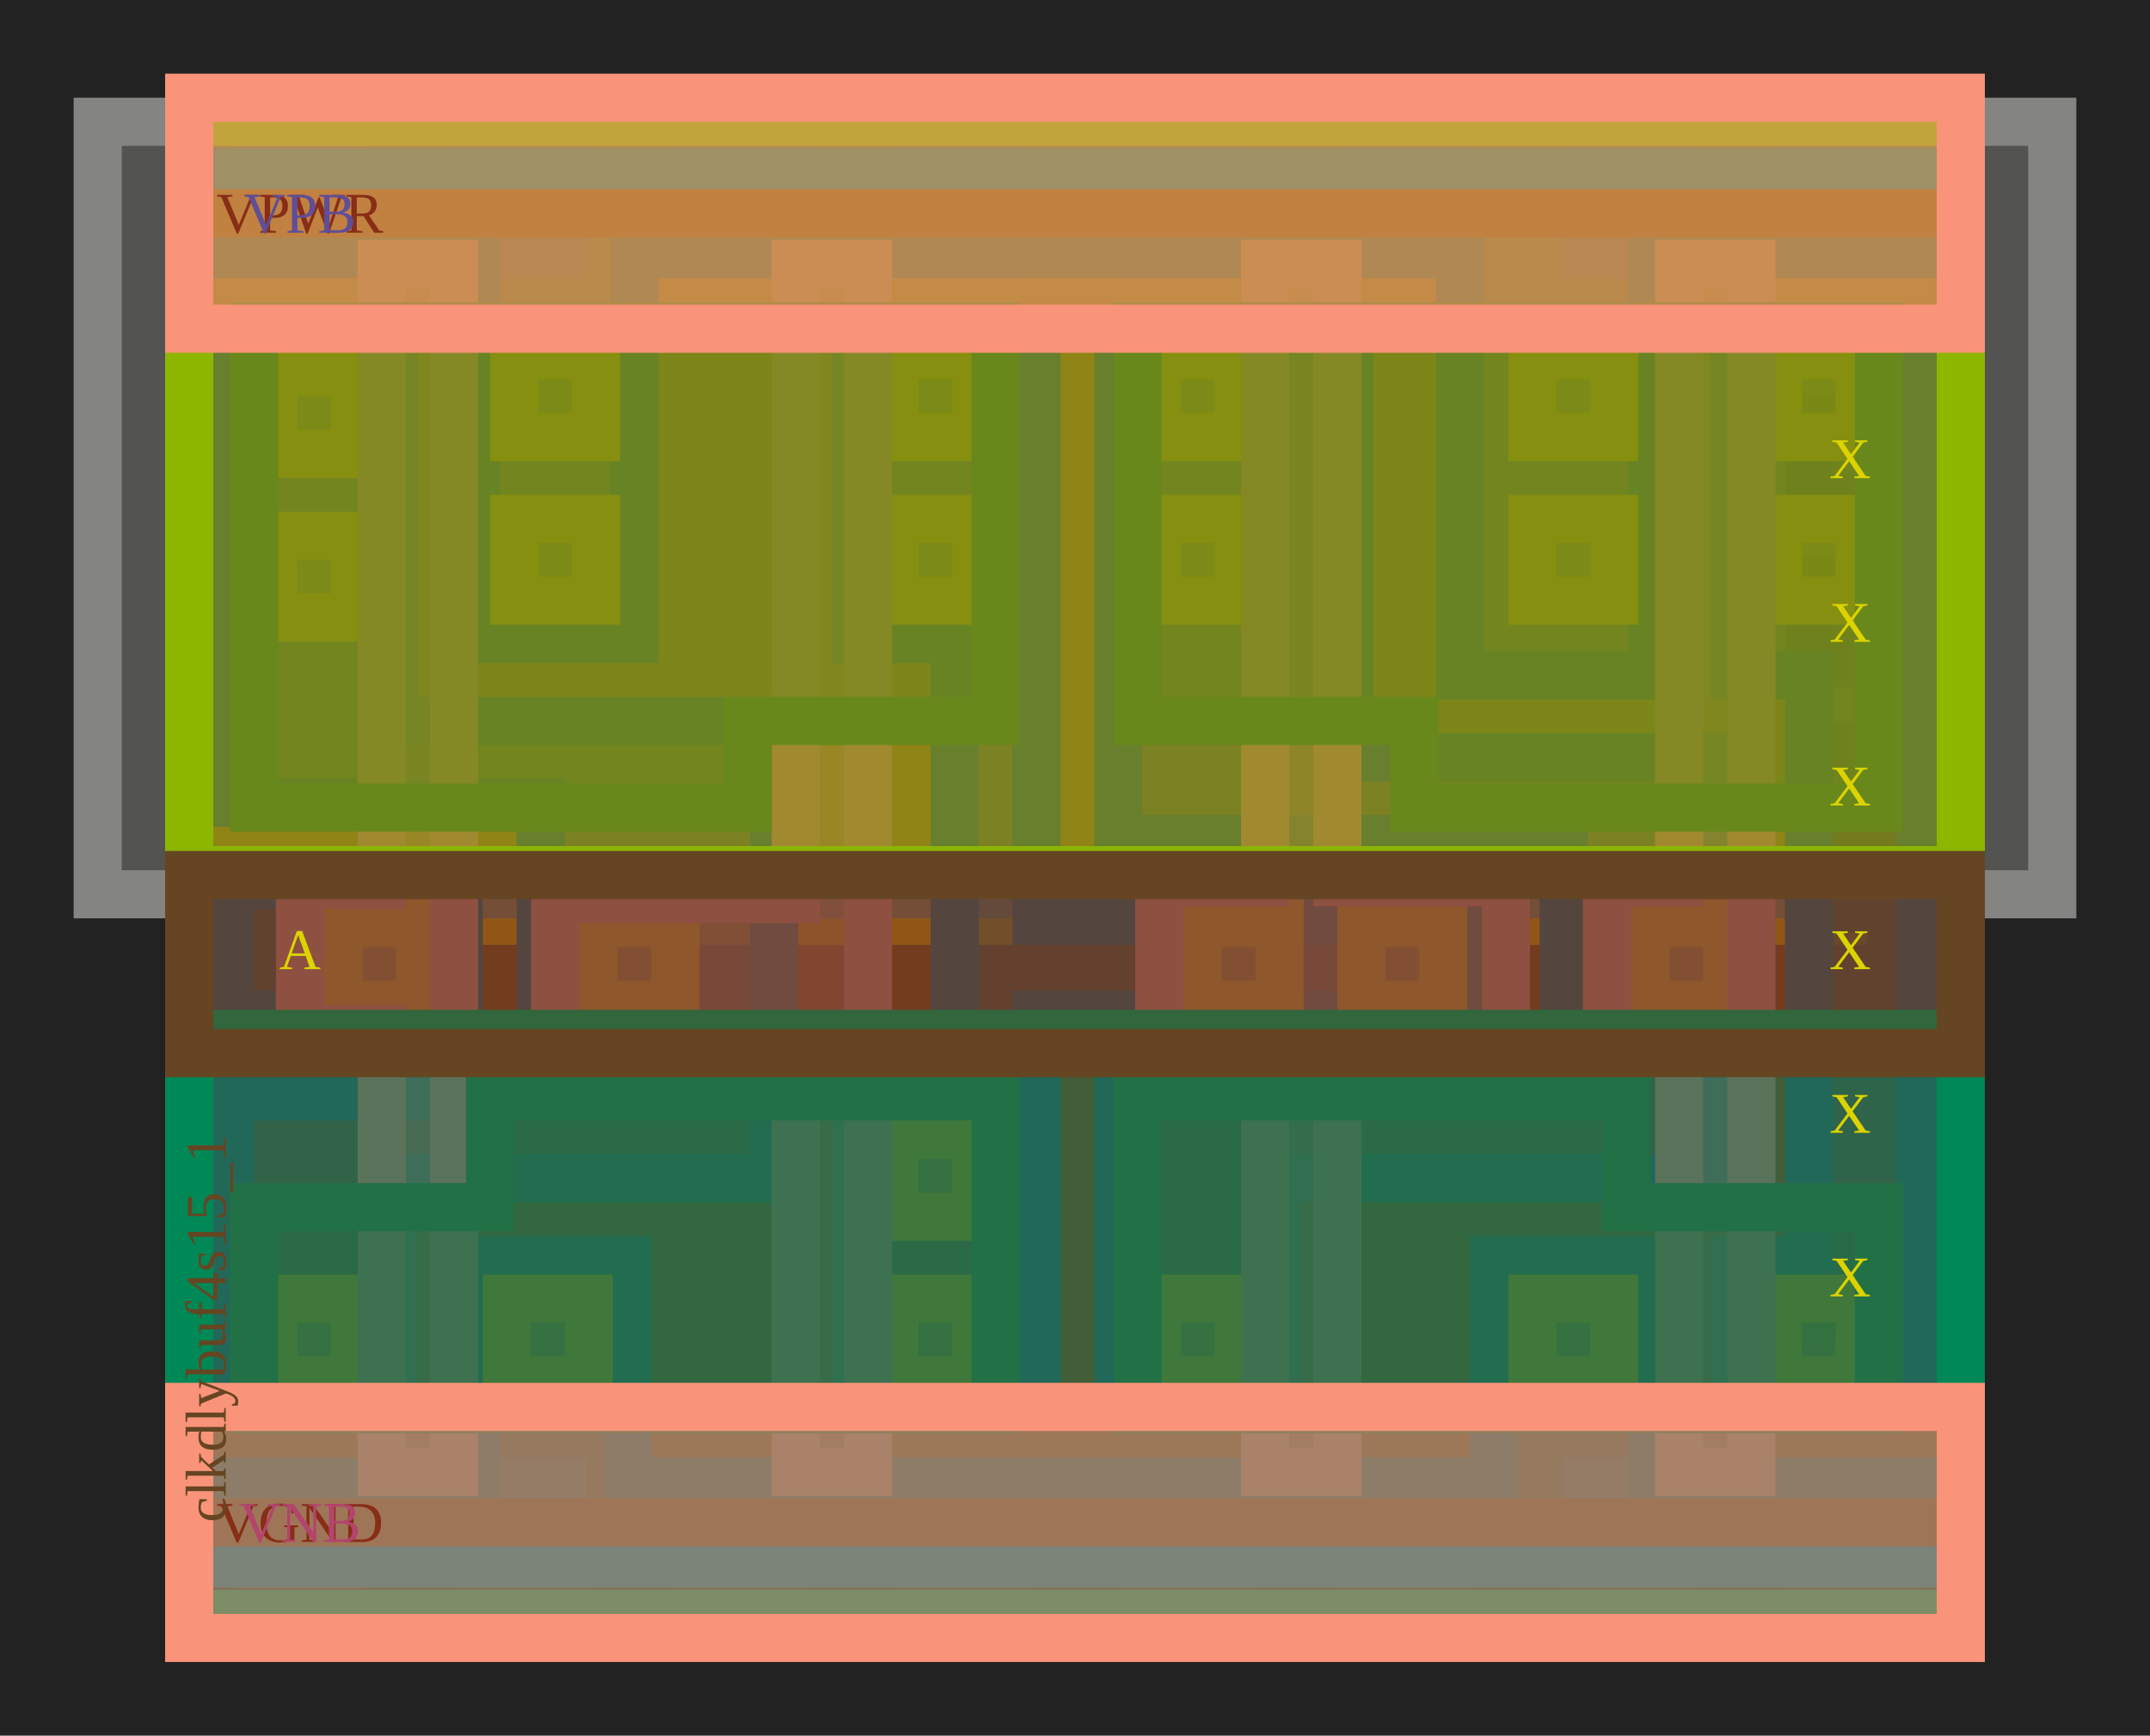
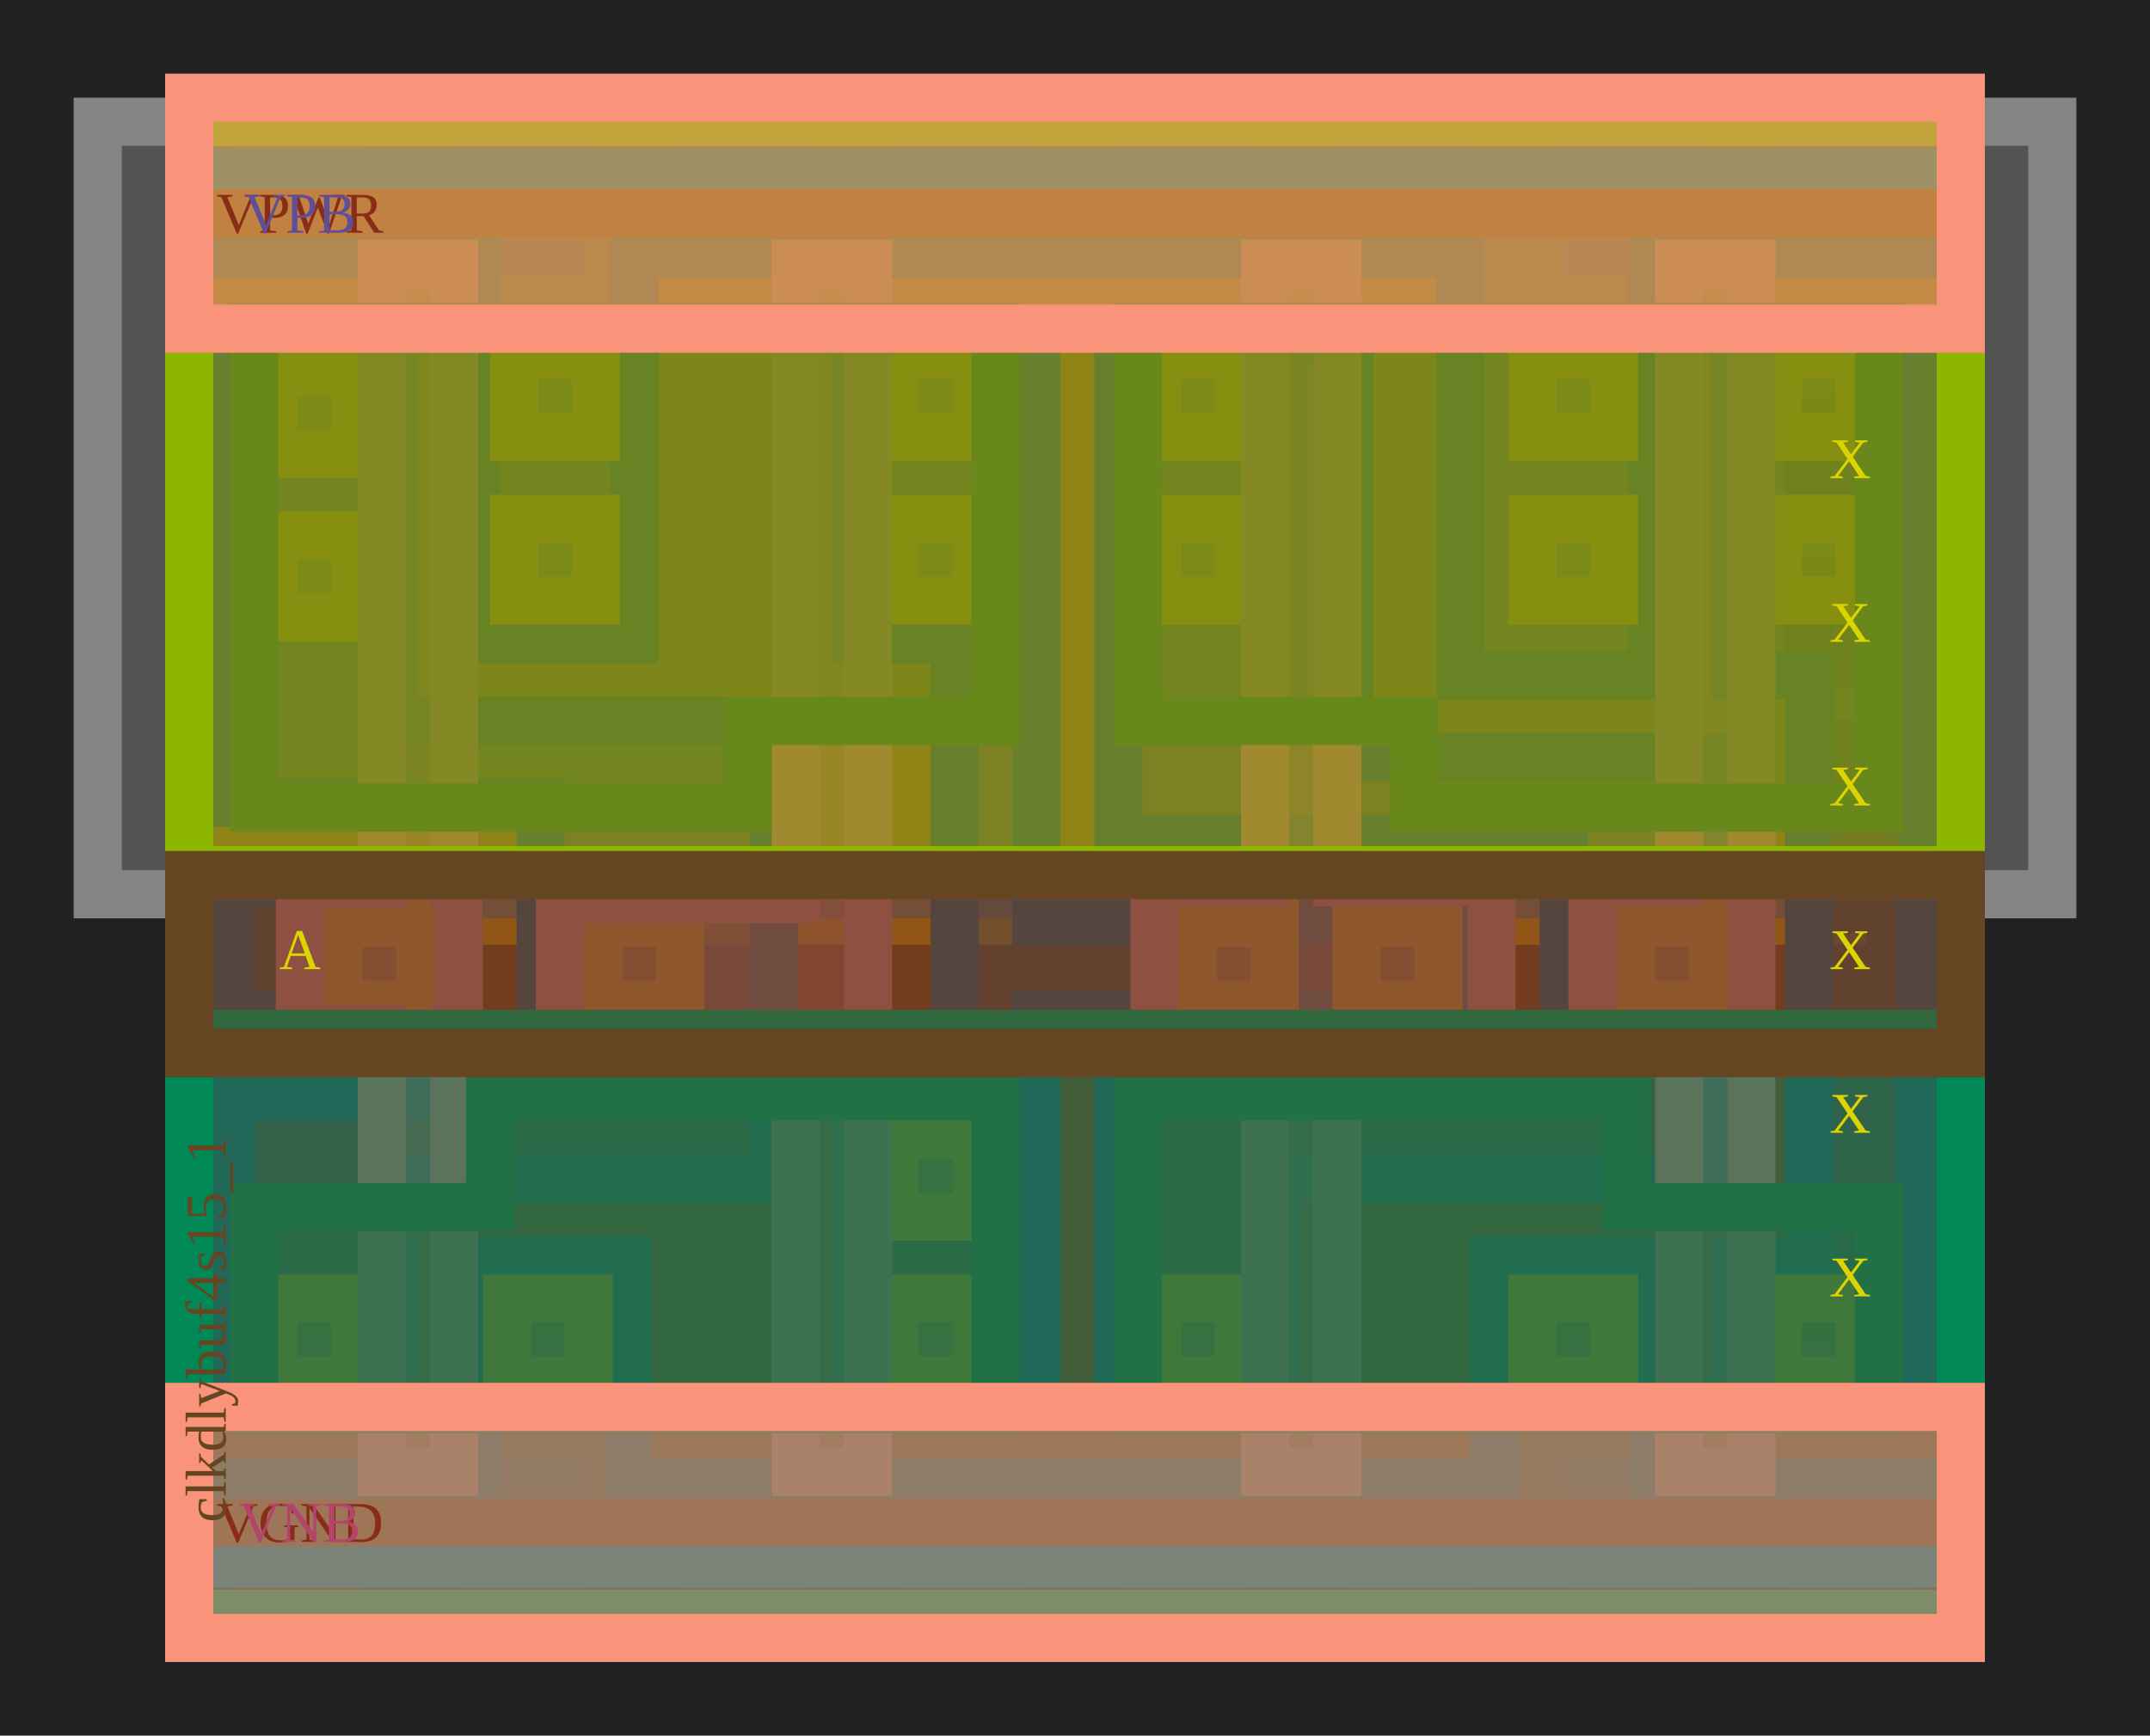
<svg xmlns="http://www.w3.org/2000/svg" width="44.66" height="36.06" viewBox="-3.93 -31.63 44.66 36.06">
  <defs>
    <style type="text/css">
.l67d44 {stroke: #875692; fill: #875692; fill-opacity: 0.5;}
.l122d16 {stroke: #F6A600; fill: #F6A600; fill-opacity: 0.5;}
.l93d44 {stroke: #008856; fill: #008856; fill-opacity: 0.5;}
.l78d44 {stroke: #F6A600; fill: #F6A600; fill-opacity: 0.5;}
.l236d0 {stroke: #E25822; fill: #E25822; fill-opacity: 0.5;}
.l66d44 {stroke: #F3C300; fill: #F3C300; fill-opacity: 0.5;}
.l95d20 {stroke: #654522; fill: #654522; fill-opacity: 0.5;}
.l94d20 {stroke: #8DB600; fill: #8DB600; fill-opacity: 0.5;}
.l65d20 {stroke: #008856; fill: #008856; fill-opacity: 0.5;}
.l68d16 {stroke: #E25822; fill: #E25822; fill-opacity: 0.5;}
.l64d20 {stroke: #848482; fill: #848482; fill-opacity: 0.5;}
.l67d20 {stroke: #0067A5; fill: #0067A5; fill-opacity: 0.5;}
.l66d20 {stroke: #E68FAC; fill: #E68FAC; fill-opacity: 0.5;}
.l64d16 {stroke: #DCD300; fill: #DCD300; fill-opacity: 0.5;}
.l67d16 {stroke: #654522; fill: #654522; fill-opacity: 0.5;}
.l81d4 {stroke: #882D17; fill: #882D17; fill-opacity: 0.5;}
.l68d20 {stroke: #F99379; fill: #F99379; fill-opacity: 0.5;}
.l64t5 {stroke: none; fill: #604E97;}
.l67t5 {stroke: none; fill: #DCD300;}
.l68t5 {stroke: none; fill: #882D17;}
.l83t44 {stroke: none; fill: #654522;}
.l64t59 {stroke: none; fill: #B3446C;}
</style>
  </defs>
  <rect x="-3.93" y="-31.63" width="44.66" height="36.06" fill="#222222" stroke="none" />
  <g id="sky130_fd_sc_hd__clkdlybuf4s15_1" transform="scale(1 -1)">
-     <polygon id="0x18ca430" class="l236d0" points="0,0 36.8,0 36.8,27.2 0,27.2" />
-     <polygon id="0x18a0ae0" class="l68d16" points="1.45,-0.85 3.15,-0.85 3.15,0.85 1.45,0.85" />
-     <polygon id="0x18a4c40" class="l68d16" points="1.45,26.35 3.15,26.35 3.15,28.05 1.45,28.05" />
-     <polygon id="0x18b23e0" class="l64d16" points="1.45,26.35 3.15,26.35 3.15,28.05 1.45,28.05" />
-     <polygon id="0x189a630" class="l122d16" points="1.45,-0.85 3.15,-0.85 3.15,0.85 1.45,0.85" />
-     <polygon id="0x18cdb90" class="l78d44" points="0,12.5 36.8,12.5 36.8,27.2 0,27.2" />
-     <polygon id="0x18fdb00" class="l64d20" points="-1.9,13.05 38.7,13.05 38.7,29.1 -1.9,29.1" />
-     <polygon id="0x18d1190" class="l67d44" points="1.45,26.35 3.15,26.35 3.15,28.05 1.45,28.05" />
-     <polygon id="0x18c9240" class="l67d44" points="1.45,-0.85 3.15,-0.85 3.15,0.85 1.45,0.85" />
-     <polygon id="0x15c1690" class="l67d44" points="6.05,-0.85 7.75,-0.85 7.75,0.85 6.05,0.85" />
-     <polygon id="0x15a7030" class="l67d44" points="6.05,26.35 7.75,26.35 7.75,28.05 6.05,28.05" />
-     <polygon id="0x15a70a0" class="l67d44" points="10.65,-0.85 12.35,-0.85 12.35,0.85 10.65,0.85" />
-     <polygon id="0x15b9480" class="l67d44" points="10.65,26.35 12.35,26.35 12.35,28.05 10.65,28.05" />
-     <polygon id="0x1740e60" class="l67d44" points="15.25,-0.85 16.95,-0.85 16.95,0.85 15.25,0.85" />
-     <polygon id="0x189b220" class="l67d44" points="15.25,26.35 16.95,26.35 16.95,28.05 15.25,28.05" />
-     <polygon id="0x189b290" class="l67d44" points="19.85,-0.85 21.55,-0.85 21.55,0.85 19.85,0.85" />
-     <polygon id="0x1600d20" class="l67d44" points="19.85,26.35 21.55,26.35 21.55,28.05 19.85,28.05" />
-     <polygon id="0x18b4a00" class="l67d44" points="24.45,-0.85 26.15,-0.85 26.15,0.85 24.45,0.85" />
-     <polygon id="0x18b4ad0" class="l67d44" points="33.65,26.35 35.35,26.35 35.35,28.05 33.65,28.05" />
-     <polygon id="0x189cc50" class="l67d44" points="33.65,-0.85 35.35,-0.85 35.35,0.85 33.65,0.85" />
-     <polygon id="0x17d13e0" class="l67d44" points="29.05,26.35 30.75,26.35 30.75,28.05 29.05,28.05" />
-     <polygon id="0x17d14b0" class="l67d44" points="29.05,-0.85 30.75,-0.85 30.75,0.85 29.05,0.85" />
-     <polygon id="0x18adbe0" class="l67d44" points="24.45,26.35 26.15,26.35 26.15,28.05 24.45,28.05" />
-     <polygon id="0x15e1180" class="l67d16" points="33.65,4.25 35.35,4.25 35.35,5.95 33.65,5.95" />
-     <polygon id="0x15e1250" class="l67d16" points="33.65,7.65 35.35,7.65 35.35,9.35 33.65,9.35" />
-     <polygon id="0x16775f0" class="l67d16" points="33.65,11.05 35.35,11.05 35.35,12.75 33.65,12.75" />
-     <polygon id="0x16903f0" class="l67d16" points="33.65,14.45 35.35,14.45 35.35,16.15 33.65,16.15" />
-     <polygon id="0x16904c0" class="l67d16" points="33.65,17.85 35.35,17.85 35.35,19.55 33.65,19.55" />
-     <polygon id="0x167a090" class="l67d16" points="33.65,21.25 35.35,21.25 35.35,22.95 33.65,22.95" />
-     <polygon id="0x16f5d80" class="l67d16" points="1.45,11.05 3.15,11.05 3.15,12.75 1.45,12.75" />
-     <polygon id="0x16f5e50" class="l67d20" points="35.95,24.65 32.1,24.65 32.1,17.6 33.65,17.6 33.65,5.45 32.1,5.45 32.1,2.85 35.95,2.85" />
-     <polygon id="0x16fcd60" class="l67d20" points="26.85,12.5 17.6,12.5 17.6,24.65 13.85,24.65 13.85,18.35 15.9,18.35 15.9,8.25 13.85,8.25 13.85,2.55 17.6,2.55 17.6,10.55 26.85,10.55" />
-     <polygon id="0x1762fc0" class="l67d20" points="36.8,28.05 0,28.05 0,26.35 5.95,26.35 5.95,18.35 9.25,18.35 9.25,26.35 26.4,26.35 26.4,17.6 30.4,17.6 30.4,26.35 36.8,26.35" />
-     <polygon id="0x17d95d0" class="l67d20" points="31.95,15.9 24.1,15.9 24.1,24.65 19.3,24.65 19.3,14.2 28.55,14.2 28.55,8.85 19.3,8.85 19.3,2.55 22.6,2.55 22.6,7.15 31.95,7.15" />
-     <polygon id="0x1797d10" class="l67d20" points="12.15,16.65 4.25,16.65 4.25,24.65 0.85,24.65 0.85,14.95 7.3,14.95 7.3,8.85 0.85,8.85 0.85,2.55 4.25,2.55 4.25,7.15 12.15,7.15" />
-     <polygon id="0x18a3b50" class="l67d20" points="36.8,0.85 30.4,0.85 30.4,5.45 27.1,5.45 27.1,0.85 9.1,0.85 9.1,5.45 5.95,5.45 5.95,0.85 0,0.85 0,-0.85 36.8,-0.85" />
-     <polygon id="0x187d030" class="l67d20" points="0.85,10.55 5.6,10.55 5.6,13.25 0.85,13.25" />
-     <polygon id="0x17d96a0" class="l66d44" points="24.35,10.75 26.05,10.75 26.05,12.45 24.35,12.45" />
-     <polygon id="0x161c680" class="l66d44" points="6.75,19.15 8.45,19.15 8.45,20.85 6.75,20.85" />
-     <polygon id="0x175fd30" class="l66d44" points="14.65,19.15 16.35,19.15 16.35,20.85 14.65,20.85" />
-     <polygon id="0x175fe00" class="l66d44" points="14.65,22.55 16.35,22.55 16.35,24.25 14.65,24.25" />
-     <polygon id="0x17d86e0" class="l66d44" points="14.65,6.35 16.35,6.35 16.35,8.05 14.65,8.05" />
-     <polygon id="0x18c6fd0" class="l66d44" points="3.1,10.75 4.8,10.75 4.8,12.45 3.1,12.45" />
-     <polygon id="0x18c70a0" class="l66d44" points="14.65,2.95 16.35,2.95 16.35,4.65 14.65,4.65" />
-     <polygon id="0x161ae50" class="l66d44" points="20.1,22.55 21.8,22.55 21.8,24.25 20.1,24.25" />
-     <polygon id="0x180d7c0" class="l66d44" points="8.4,10.75 10.1,10.75 10.1,12.45 8.4,12.45" />
-     <polygon id="0x180d830" class="l66d44" points="20.1,19.15 21.8,19.15 21.8,20.85 20.1,20.85" />
-     <polygon id="0x18bdb50" class="l66d44" points="20.1,2.95 21.8,2.95 21.8,4.65 20.1,4.65" />
-     <polygon id="0x18bdc20" class="l66d44" points="20.95,10.75 22.65,10.75 22.65,12.45 20.95,12.45" />
-     <polygon id="0x15c0e70" class="l66d44" points="1.75,22.2 3.45,22.2 3.45,23.9 1.75,23.9" />
-     <polygon id="0x15c0f40" class="l66d44" points="27.9,22.55 29.6,22.55 29.6,24.25 27.9,24.25" />
-     <polygon id="0x16ab0c0" class="l66d44" points="27.9,19.15 29.6,19.15 29.6,20.85 27.9,20.85" />
-     <polygon id="0x16ab190" class="l66d44" points="27.9,2.95 29.6,2.95 29.6,4.65 27.9,4.65" />
-     <polygon id="0x18b9420" class="l66d44" points="30.25,10.75 31.95,10.75 31.95,12.45 30.25,12.45" />
-     <polygon id="0x18b94f0" class="l66d44" points="6.75,22.55 8.45,22.55 8.45,24.25 6.75,24.25" />
-     <polygon id="0x15c67a0" class="l66d44" points="1.75,2.95 3.45,2.95 3.45,4.65 1.75,4.65" />
-     <polygon id="0x15c6870" class="l66d44" points="33,22.55 34.7,22.55 34.7,24.25 33,24.25" />
-     <polygon id="0x168f890" class="l66d44" points="6.6,2.95 8.3,2.95 8.3,4.65 6.6,4.65" />
-     <polygon id="0x168f960" class="l66d44" points="1.75,18.8 3.45,18.8 3.45,20.5 1.75,20.5" />
-     <polygon id="0x169c500" class="l66d44" points="33,19.15 34.7,19.15 34.7,20.85 33,20.85" />
-     <polygon id="0x169c5d0" class="l66d44" points="33,2.95 34.7,2.95 34.7,4.65 33,4.65" />
-     <polygon id="0x16e16a0" class="l66d20" points="32.45,26.15 30.95,26.15 30.95,13.3 29.45,13.3 29.45,10 30.95,10 30.95,1.05 32.45,1.05" />
-     <polygon id="0x16e1710" class="l66d20" points="27.35,13.3 23.85,13.3 23.85,26.15 22.35,26.15 22.35,13.3 20.15,13.3 20.15,10 22.35,10 22.35,1.05 23.85,1.05 23.85,10 27.35,10" />
-     <polygon id="0x16e1780" class="l66d20" points="5.5,26.15 4,26.15 4,13.25 2.3,13.25 2.3,10.25 4,10.25 4,1.05 5.5,1.05" />
-     <polygon id="0x17d57d0" class="l66d20" points="14.1,26.15 12.6,26.15 12.6,12.95 7.6,12.95 7.6,9.95 12.6,9.95 12.6,1.05 14.1,1.05" />
-     <polygon id="0x188dbb0" class="l65d20" points="16.75,8.85 6.25,8.85 6.25,6.55 1.35,6.55 1.35,2.35 16.75,2.35" />
-     <polygon id="0x188dc20" class="l65d20" points="35.1,24.85 19.7,24.85 19.7,16.65 25.45,16.65 25.45,14.85 35.1,14.85" />
-     <polygon id="0x15beb30" class="l65d20" points="16.75,24.85 1.35,24.85 1.35,14.85 11.6,14.85 11.6,16.65 16.75,16.65" />
-     <polygon id="0x15beba0" class="l65d20" points="35.1,6.55 29.85,6.55 29.85,8.85 19.7,8.85 19.7,2.35 35.1,2.35" />
-     <polygon id="0x15bec10" class="l81d4" points="0,0 36.8,0 36.8,27.2 0,27.2" />
-     <polygon id="0x15bec80" class="l94d20" points="0,13.55 36.8,13.55 36.8,29.1 0,29.1" />
-     <polygon id="0x168ce30" class="l93d44" points="0,-1.9 36.8,-1.9 36.8,10.15 0,10.15" />
-     <polygon id="0x168cf00" class="l95d20" points="0,9.75 36.8,9.75 36.8,13.45 0,13.45" />
-     <polygon id="0x18a56a0" class="l68d20" points="0,2.4 0,-2.4 36.8,-2.4 36.8,2.4" />
-     <polygon id="0x18a56a0" class="l68d20" points="0,29.6 0,24.8 36.8,24.8 36.8,29.6" />
-     <text id="0x18d73f0" class="l68t5" text-anchor="middle" dominant-baseline="central" transform="translate(2.3 0) scale(0.1) scale(1 -1)">VGND</text>
-     <text id="0x1895f30" class="l68t5" text-anchor="middle" dominant-baseline="central" transform="translate(2.3 27.2) scale(0.1) scale(1 -1)">VPWR</text>
-     <text id="0x18b04e0" class="l67t5" text-anchor="middle" dominant-baseline="central" transform="translate(2.3 11.9) scale(0.1) scale(1 -1)">A</text>
-     <text id="0x18b0570" class="l67t5" text-anchor="middle" dominant-baseline="central" transform="translate(34.5 11.9) scale(0.1) scale(1 -1)">X</text>
-     <text id="0x1687000" class="l67t5" text-anchor="middle" dominant-baseline="central" transform="translate(34.5 5.1) scale(0.1) scale(1 -1)">X</text>
-     <text id="0x16870b0" class="l67t5" text-anchor="middle" dominant-baseline="central" transform="translate(34.5 8.5) scale(0.1) scale(1 -1)">X</text>
-     <text id="0x17127d0" class="l67t5" text-anchor="middle" dominant-baseline="central" transform="translate(34.5 15.3) scale(0.1) scale(1 -1)">X</text>
-     <text id="0x1712880" class="l67t5" text-anchor="middle" dominant-baseline="central" transform="translate(34.5 18.7) scale(0.1) scale(1 -1)">X</text>
-     <text id="0x1741650" class="l67t5" text-anchor="middle" dominant-baseline="central" transform="translate(34.5 22.1) scale(0.1) scale(1 -1)">X</text>
-     <text id="0x1758720" class="l64t5" text-anchor="middle" dominant-baseline="central" transform="translate(2.3 27.2) scale(0.1) scale(1 -1)">VPB</text>
-     <text id="0x17587b0" class="l64t59" text-anchor="middle" dominant-baseline="central" transform="translate(2.3 0) scale(0.1) scale(1 -1)">VNB</text>
-     <text id="0x178c440" class="l83t44" text-anchor="start" dominant-baseline="text-before-edge" transform="translate(0 0) rotate(90) scale(0.1) scale(1 -1)">clkdlybuf4s15_1</text>
+     <polygon id="0x1769630" class="l236d0" points="0,0 36.8,0 36.8,27.2 0,27.2" />
+     <polygon id="0x1743260" class="l68d16" points="1.45,-0.85 3.15,-0.85 3.15,0.85 1.45,0.85" />
+     <polygon id="0x1719910" class="l68d16" points="1.45,26.35 3.15,26.35 3.15,28.05 1.45,28.05" />
+     <polygon id="0x171da70" class="l64d16" points="1.45,26.35 3.15,26.35 3.15,28.05 1.45,28.05" />
+     <polygon id="0x172b210" class="l122d16" points="1.45,-0.85 3.15,-0.85 3.15,0.85 1.45,0.85" />
+     <polygon id="0x1713460" class="l78d44" points="0,12.5 36.8,12.5 36.8,27.2 0,27.2" />
+     <polygon id="0x170edc0" class="l64d20" points="-1.9,13.05 38.7,13.05 38.7,29.1 -1.9,29.1" />
+     <polygon id="0x1749fc0" class="l67d44" points="1.45,26.35 3.15,26.35 3.15,28.05 1.45,28.05" />
+     <polygon id="0x1776930" class="l67d44" points="1.45,-0.85 3.15,-0.85 3.15,0.85 1.45,0.85" />
+     <polygon id="0x1764240" class="l67d44" points="6.05,-0.85 7.75,-0.85 7.75,0.85 6.05,0.85" />
+     <polygon id="0x143a690" class="l67d44" points="6.05,26.35 7.75,26.35 7.75,28.05 6.05,28.05" />
+     <polygon id="0x1420030" class="l67d44" points="10.65,-0.85 12.35,-0.85 12.35,0.85 10.65,0.85" />
+     <polygon id="0x14200a0" class="l67d44" points="10.65,26.35 12.35,26.35 12.35,28.05 10.65,28.05" />
+     <polygon id="0x1432480" class="l67d44" points="15.25,-0.85 16.95,-0.85 16.95,0.85 15.25,0.85" />
+     <polygon id="0x15b9e60" class="l67d44" points="15.25,26.35 16.95,26.35 16.95,28.05 15.25,28.05" />
+     <polygon id="0x1714050" class="l67d44" points="19.85,-0.85 21.55,-0.85 21.55,0.85 19.85,0.85" />
+     <polygon id="0x17140c0" class="l67d44" points="19.85,26.35 21.55,26.35 21.55,28.05 19.85,28.05" />
+     <polygon id="0x1618cd0" class="l67d44" points="24.45,-0.85 26.15,-0.85 26.15,0.85 24.45,0.85" />
+     <polygon id="0x1652730" class="l67d44" points="33.65,26.35 35.35,26.35 35.35,28.05 33.65,28.05" />
+     <polygon id="0x1652800" class="l67d44" points="33.65,-0.85 35.35,-0.85 35.35,0.85 33.65,0.85" />
+     <polygon id="0x172d890" class="l67d44" points="29.05,26.35 30.75,26.35 30.75,28.05 29.05,28.05" />
+     <polygon id="0x171c8d0" class="l67d44" points="29.05,-0.85 30.75,-0.85 30.75,0.85 29.05,0.85" />
+     <polygon id="0x171c9a0" class="l67d44" points="24.45,26.35 26.15,26.35 26.15,28.05 24.45,28.05" />
+     <polygon id="0x163f090" class="l67d16" points="33.65,4.25 35.35,4.25 35.35,5.95 33.65,5.95" />
+     <polygon id="0x1500060" class="l67d16" points="33.65,7.65 35.35,7.65 35.35,9.35 33.65,9.35" />
+     <polygon id="0x158b7d0" class="l67d16" points="33.65,11.05 35.35,11.05 35.35,12.75 33.65,12.75" />
+     <polygon id="0x158b8a0" class="l67d16" points="33.65,14.45 35.35,14.45 35.35,16.15 33.65,16.15" />
+     <polygon id="0x15ba6b0" class="l67d16" points="33.65,17.85 35.35,17.85 35.35,19.55 33.65,19.55" />
+     <polygon id="0x145a180" class="l67d16" points="33.65,21.25 35.35,21.25 35.35,22.95 33.65,22.95" />
+     <polygon id="0x145a250" class="l67d16" points="1.45,11.05 3.15,11.05 3.15,12.75 1.45,12.75" />
+     <polygon id="0x14f05f0" class="l67d20" points="35.95,24.65 32.1,24.65 32.1,17.6 33.65,17.6 33.65,5.45 32.1,5.45 32.1,2.85 35.95,2.85" />
+     <polygon id="0x14f0660" class="l67d20" points="26.85,12.5 17.6,12.5 17.6,24.65 13.85,24.65 13.85,18.35 15.9,18.35 15.9,8.25 13.85,8.25 13.85,2.55 17.6,2.55 17.6,10.55 26.85,10.55" />
+     <polygon id="0x15094d0" class="l67d20" points="36.8,28.05 0,28.05 0,26.35 5.95,26.35 5.95,18.35 9.25,18.35 9.25,26.35 26.4,26.35 26.4,17.6 30.4,17.6 30.4,26.35 36.8,26.35" />
+     <polygon id="0x14f3030" class="l67d20" points="31.95,15.9 24.1,15.9 24.1,24.65 19.3,24.65 19.3,14.2 28.55,14.2 28.55,8.85 19.3,8.85 19.3,2.55 22.6,2.55 22.6,7.15 31.95,7.15" />
+     <polygon id="0x156ed80" class="l67d20" points="12.15,16.65 4.25,16.65 4.25,24.65 0.85,24.65 0.85,14.95 7.3,14.95 7.3,8.85 0.85,8.85 0.85,2.55 4.25,2.55 4.25,7.15 12.15,7.15" />
+     <polygon id="0x1575d60" class="l67d20" points="36.8,0.85 30.4,0.85 30.4,5.45 27.1,5.45 27.1,0.85 9.1,0.85 9.1,5.45 5.95,5.45 5.95,0.85 0,0.85 0,-0.85 36.8,-0.85" />
+     <polygon id="0x15dbfc0" class="l67d20" points="0.85,10.55 5.6,10.55 5.6,13.25 0.85,13.25" />
+     <polygon id="0x15dc030" class="l66d44" points="24.25,10.75 25.95,10.75 25.95,12.45 24.25,12.45" />
+     <polygon id="0x16f5d80" class="l66d44" points="6.75,19.15 8.45,19.15 8.45,20.85 6.75,20.85" />
+     <polygon id="0x16f5e50" class="l66d44" points="14.65,19.15 16.35,19.15 16.35,20.85 14.65,20.85" />
+     <polygon id="0x15d8d90" class="l66d44" points="14.65,22.55 16.35,22.55 16.35,24.25 14.65,24.25" />
+     <polygon id="0x16517e0" class="l66d44" points="14.65,6.35 16.35,6.35 16.35,8.05 14.65,8.05" />
+     <polygon id="0x16518b0" class="l66d44" points="3.1,10.75 4.8,10.75 4.8,12.45 3.1,12.45" />
+     <polygon id="0x16bb390" class="l66d44" points="14.65,2.95 16.35,2.95 16.35,4.65 14.65,4.65" />
+     <polygon id="0x173fe00" class="l66d44" points="20.1,22.55 21.8,22.55 21.8,24.25 20.1,24.25" />
+     <polygon id="0x173fed0" class="l66d44" points="8.5,10.75 10.2,10.75 10.2,12.45 8.5,12.45" />
+     <polygon id="0x1493e50" class="l66d44" points="20.1,19.15 21.8,19.15 21.8,20.85 20.1,20.85" />
+     <polygon id="0x1686940" class="l66d44" points="20.1,2.95 21.8,2.95 21.8,4.65 20.1,4.65" />
+     <polygon id="0x16869b0" class="l66d44" points="20.85,10.75 22.55,10.75 22.55,12.45 20.85,12.45" />
+     <polygon id="0x1736980" class="l66d44" points="1.75,22.2 3.45,22.2 3.45,23.9 1.75,23.9" />
+     <polygon id="0x1736a50" class="l66d44" points="27.9,22.55 29.6,22.55 29.6,24.25 27.9,24.25" />
+     <polygon id="0x1439e70" class="l66d44" points="27.9,19.15 29.6,19.15 29.6,20.85 27.9,20.85" />
+     <polygon id="0x1439f40" class="l66d44" points="27.9,2.95 29.6,2.95 29.6,4.65 27.9,4.65" />
+     <polygon id="0x15240c0" class="l66d44" points="29.95,10.75 31.65,10.75 31.65,12.45 29.95,12.45" />
+     <polygon id="0x1524190" class="l66d44" points="6.75,22.55 8.45,22.55 8.45,24.25 6.75,24.25" />
+     <polygon id="0x1732250" class="l66d44" points="1.75,2.95 3.45,2.95 3.45,4.65 1.75,4.65" />
+     <polygon id="0x1732320" class="l66d44" points="33,22.55 34.7,22.55 34.7,24.25 33,24.25" />
+     <polygon id="0x143f7a0" class="l66d44" points="6.6,2.95 8.3,2.95 8.3,4.65 6.6,4.65" />
+     <polygon id="0x143f870" class="l66d44" points="1.75,18.8 3.45,18.8 3.45,20.5 1.75,20.5" />
+     <polygon id="0x1508890" class="l66d44" points="33,19.15 34.7,19.15 34.7,20.85 33,20.85" />
+     <polygon id="0x1508960" class="l66d44" points="33,2.95 34.7,2.95 34.7,4.65 33,4.65" />
+     <polygon id="0x1515500" class="l66d20" points="32.45,26.15 30.95,26.15 30.95,13.3 29.15,13.3 29.15,10 30.95,10 30.95,1.05 32.45,1.05" />
+     <polygon id="0x1515570" class="l66d20" points="27.05,13.3 23.85,13.3 23.85,26.15 22.35,26.15 22.35,13.3 20.05,13.3 20.05,10 22.35,10 22.35,1.05 23.85,1.05 23.85,10 27.05,10" />
+     <polygon id="0x15155e0" class="l66d20" points="5.5,26.15 4,26.15 4,13.25 2.3,13.25 2.3,10.25 4,10.25 4,1.05 5.5,1.05 5.5,10.25 5.6,10.25 5.6,13.25 5.5,13.25" />
+     <polygon id="0x164e930" class="l66d20" points="14.1,26.15 12.6,26.15 12.6,12.95 7.7,12.95 7.7,9.95 12.6,9.95 12.6,1.05 14.1,1.05" />
+     <polygon id="0x155a720" class="l65d20" points="16.75,8.85 6.25,8.85 6.25,6.55 1.35,6.55 1.35,2.35 16.75,2.35" />
+     <polygon id="0x1706940" class="l65d20" points="35.1,24.85 19.7,24.85 19.7,16.65 25.45,16.65 25.45,14.85 35.1,14.85" />
+     <polygon id="0x17069b0" class="l65d20" points="16.75,24.85 1.35,24.85 1.35,14.85 11.6,14.85 11.6,16.65 16.75,16.65" />
+     <polygon id="0x1706a20" class="l65d20" points="35.1,6.55 29.85,6.55 29.85,8.85 19.7,8.85 19.7,2.35 35.1,2.35" />
+     <polygon id="0x1437b30" class="l81d4" points="0,0 36.8,0 36.8,27.2 0,27.2" />
+     <polygon id="0x1437ba0" class="l94d20" points="0,13.55 36.8,13.55 36.8,29.1 0,29.1" />
+     <polygon id="0x1437c10" class="l93d44" points="0,-1.9 36.8,-1.9 36.8,10.15 0,10.15" />
+     <polygon id="0x1437c80" class="l95d20" points="0,9.75 36.8,9.75 36.8,13.45 0,13.45" />
+     <polygon id="0x166dc10" class="l68d20" points="0,2.4 0,-2.4 36.8,-2.4 36.8,2.4" />
+     <polygon id="0x166dc10" class="l68d20" points="0,29.6 0,24.8 36.8,24.8 36.8,29.6" />
+     <text id="0x1746960" class="l68t5" text-anchor="middle" dominant-baseline="central" transform="translate(2.3 0) scale(0.1) scale(1 -1)">VGND</text>
+     <text id="0x1750220" class="l68t5" text-anchor="middle" dominant-baseline="central" transform="translate(2.3 27.2) scale(0.1) scale(1 -1)">VPWR</text>
+     <text id="0x1715a80" class="l67t5" text-anchor="middle" dominant-baseline="central" transform="translate(2.3 11.9) scale(0.1) scale(1 -1)">A</text>
+     <text id="0x164a540" class="l67t5" text-anchor="middle" dominant-baseline="central" transform="translate(34.5 11.9) scale(0.1) scale(1 -1)">X</text>
+     <text id="0x164a5f0" class="l67t5" text-anchor="middle" dominant-baseline="central" transform="translate(34.5 5.1) scale(0.1) scale(1 -1)">X</text>
+     <text id="0x17269b0" class="l67t5" text-anchor="middle" dominant-baseline="central" transform="translate(34.5 8.5) scale(0.1) scale(1 -1)">X</text>
+     <text id="0x1726a60" class="l67t5" text-anchor="middle" dominant-baseline="central" transform="translate(34.5 15.3) scale(0.1) scale(1 -1)">X</text>
+     <text id="0x1729310" class="l67t5" text-anchor="middle" dominant-baseline="central" transform="translate(34.5 18.7) scale(0.1) scale(1 -1)">X</text>
+     <text id="0x17293c0" class="l67t5" text-anchor="middle" dominant-baseline="central" transform="translate(34.5 22.1) scale(0.1) scale(1 -1)">X</text>
+     <text id="0x1505e30" class="l64t5" text-anchor="middle" dominant-baseline="central" transform="translate(2.3 27.2) scale(0.1) scale(1 -1)">VPB</text>
+     <text id="0x1505ec0" class="l64t59" text-anchor="middle" dominant-baseline="central" transform="translate(2.3 0) scale(0.1) scale(1 -1)">VNB</text>
+     <text id="0x15d16c0" class="l83t44" text-anchor="start" dominant-baseline="text-before-edge" transform="translate(0 0) rotate(90) scale(0.1) scale(1 -1)">clkdlybuf4s15_1</text>
  </g>
</svg>
